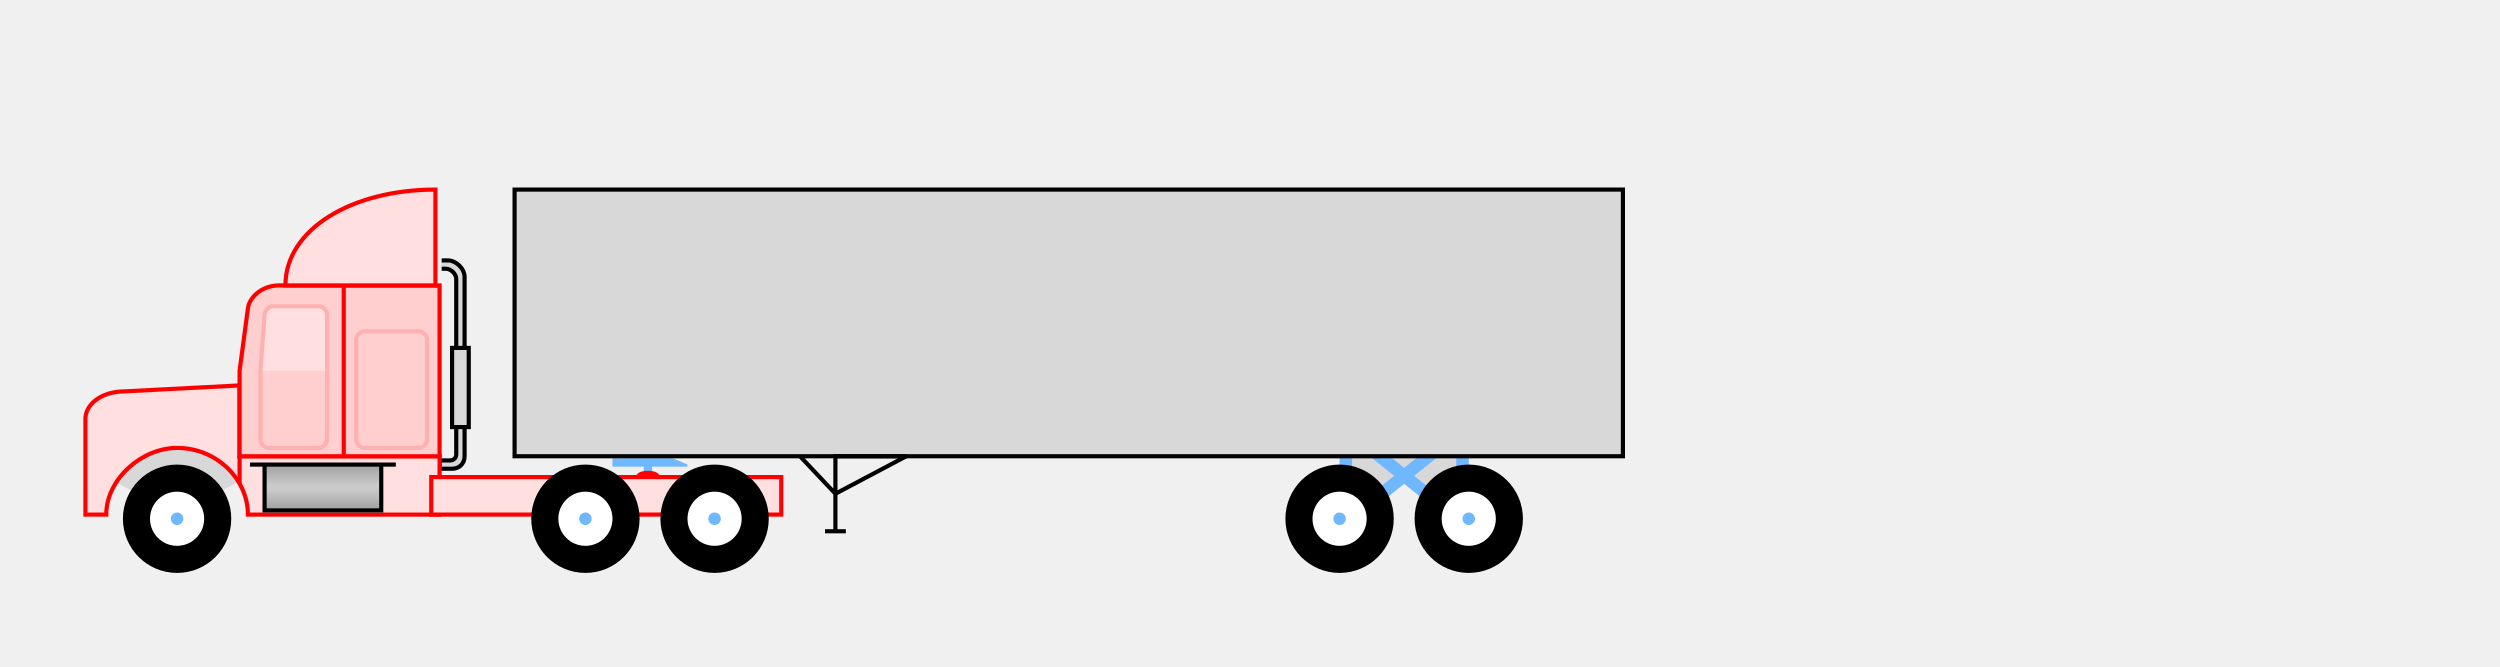
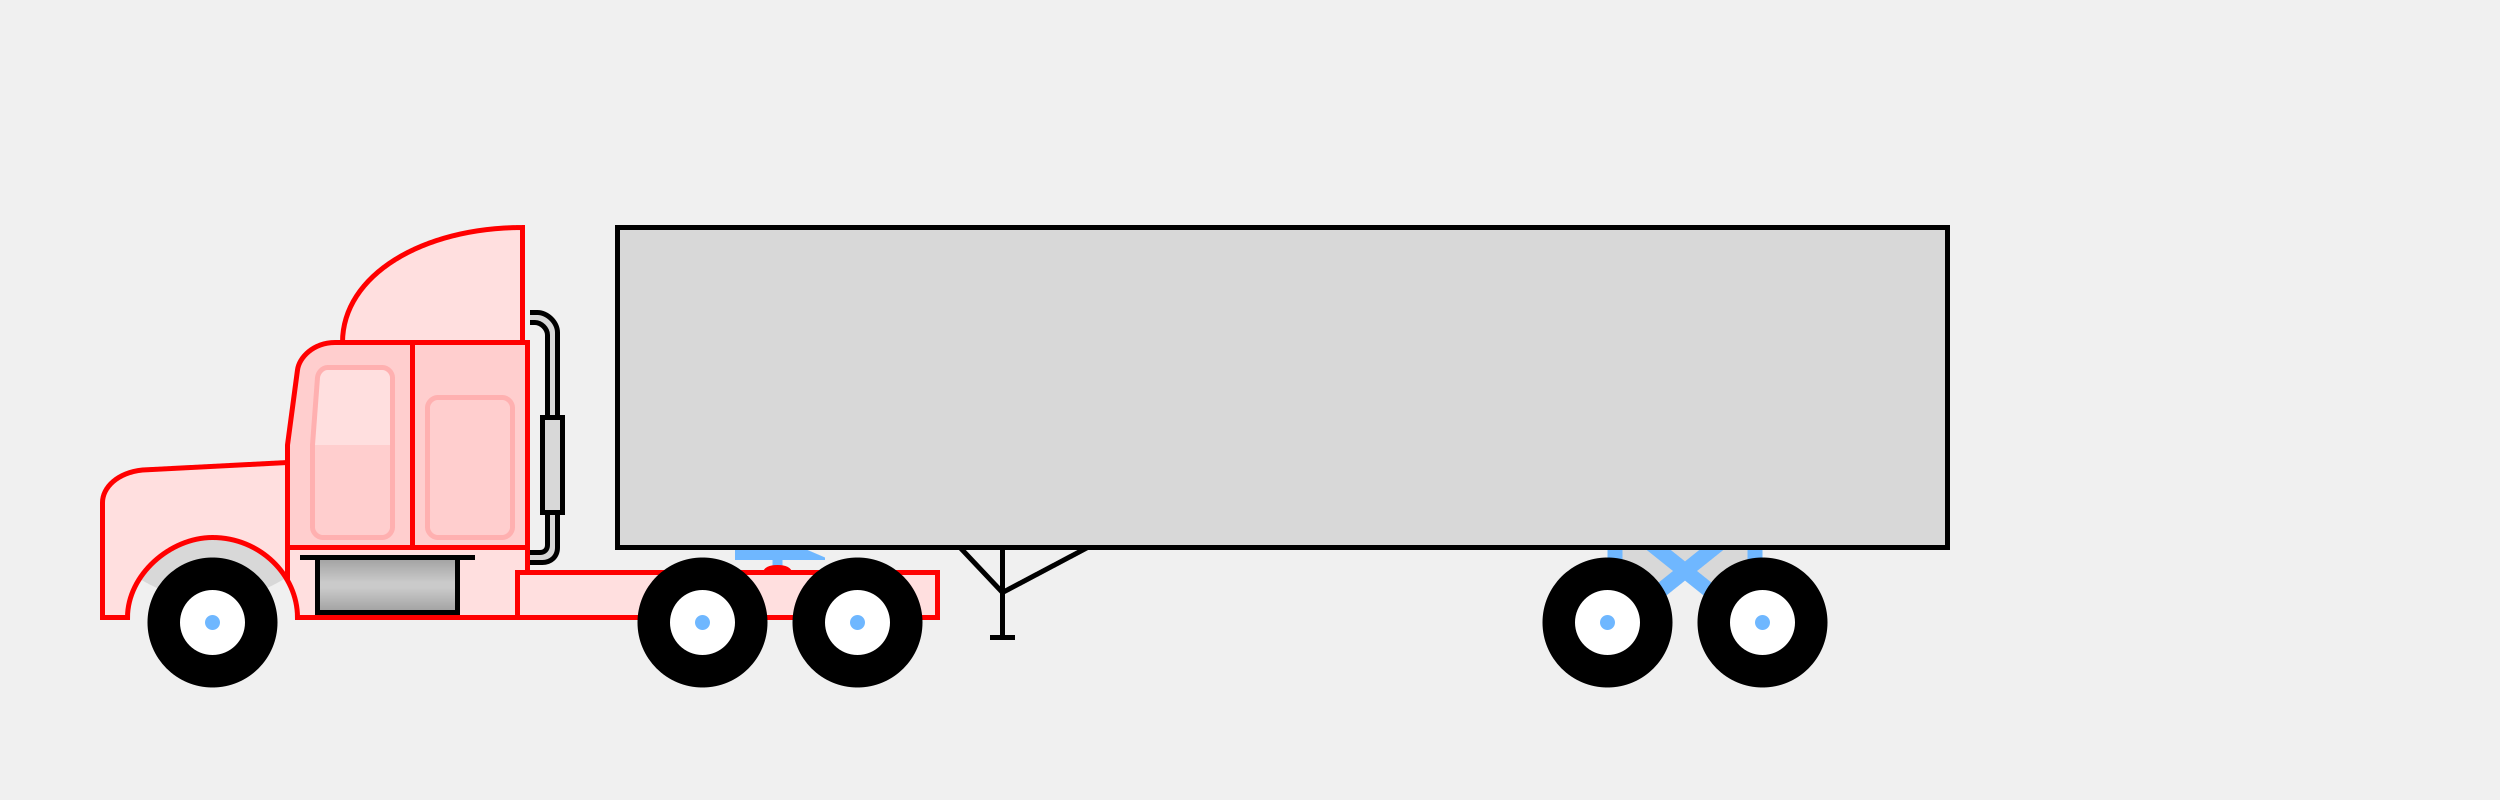
- <svg xmlns="http://www.w3.org/2000/svg" version="1.1" id="Truck" x="0px" y="0px" width="600" height="160" xml:space="preserve" resource="http://dbpedia.org/resource/Truck">
+ <svg xmlns="http://www.w3.org/2000/svg" version="1.1" id="Truck" x="0px" y="0px" width="500" height="160" xml:space="preserve" resource="http://dbpedia.org/resource/Truck">
  <g id="TowingVehicle" class="root" rel="ex:contains" resource="http://example.com/TowingVehicle">
    <g id="FrontTires" class="interactive" property="ex:contains" resource="http://example.com/FrontTires">
      <path id="p002" fill="#D8D8D8" d="M24,101v12c5,4,11,7,18.5,7s13-3,18.5-7v-12H24z" />
      <g id="g00e">
        <circle id="c00e0" cx="42.5" cy="124.5" r="13" />
        <circle id="c00e1" fill="#FFFFFF" cx="42.5" cy="124.5" r="6.5" />
        <circle id="c00e2" fill="#6FB7FF" cx="42.5" cy="124.5" r="1.5" />
      </g>
    </g>
    <g id="Exhaust" class="interactive" property="ex:contains" resource="http://example.com/Exhaust">
      <path id="p000" fill="#D8D8D8" stroke="#000000" d="M106,64.5h1c1.2,0,2.5,1.2,2.5,2.5v42c0,0.9-0.6,1.5-1.5,1.5h-2.5v2h3    c1.6,0,3-1.1,3-3v-43c0-2.1-2.1-4-4-4H106" />
      <rect id="r001" x="108.5" y="83.5" fill="#D8D8D8" stroke="#000000" width="4" height="19" />
    </g>
    <g id="Engine" class="interactive" property="ex:contains" resource="http://example.com/Engine">
      <path id="p004" fill="#FFDFDF" stroke="#FF0000" d="M20.5,123.5v-23c0-3,3-6,8-6.5l29-1.5v17h48v14h-46c0-8.5-7.5-16-17-16    c-8.5,0-17,7.5-17,16H20.5z" />
    </g>
    <g id="DriversCabine" class="interactive" property="ex:contains" resource="http://example.com/DriversCabine">
      <path id="p005" stroke="#FF0000" d="M57.5,109.5v6.5" />
      <path id="p00a" fill="#FFDFDF" d="M57,89h4.5l1-15H59L57,89z" />
      <path id="p006" fill="#FFCECE" stroke="#FF0000" d="M57.5,89l2-15c0.3-2.5,3.2-5.5,7.5-5.5h38.5v41h-48V89z" />
      <path id="p007" stroke="#FF0000" d="M82.5,109.4V68.5" />
      <path id="p008" fill="#FFDFDF" stroke="#FF0000" d="M68.5,68.5c0-13.5,16-23,36-23v23H68.5z" />
      <path id="p009" fill="#FFDFDF" d="M65.5,73.5c-1,0-1.9,1-2,2l-1,13.5h16V75.5c0-1-1-2-2-2H65.5z" />
      <path id="p00b" fill="none" stroke="#FFB0B0" d="M65.5,73.5c-1,0-1.9,1-2,2l-1,13.5v16.5c0,1,1,2,2,2h12c1,0,2-1,2-2v-30    c0-1-1-2-2-2H65.5z" />
      <path id="p00c" fill="none" stroke="#FFB0B0" d="M87.5,79.5c-1,0-2,1-2,2v24c0,1,1,2,2,2h13c1,0,2-1,2-2v-24c0-1-1-2-2-2H87.5z" />
    </g>
    <linearGradient id="FuelTank_1_" gradientUnits="userSpaceOnUse" x1="-185.414" y1="337.137" x2="-185.414" y2="336.137" gradientTransform="matrix(35 0 0 -11 6567 3820)">
      <stop offset="0" style="stop-color:#A0A0A0" />
      <stop offset="0.45" style="stop-color:#CACACA" />
      <stop offset="0.55" style="stop-color:#CACACA" />
      <stop offset="1" style="stop-color:#A0A0A0" />
    </linearGradient>
    <path id="FuelTank" class="interactive" fill="url(#FuelTank_1_)" stroke="#000000" d="M63.5,111.5H60h35h-3.5v11h-28V111.5z" property="ex:contains" resource="http://example.com/FuelTank" />
    <g id="RearTires" class="interactive" property="ex:contains" resource="http://example.com/RearTires">
      <rect id="r003" x="103.5" y="114.5" fill="#FFDFDF" stroke="#FF0000" width="84" height="9" />
      <g id="u00f">
        <g id="g00e_1_">
          <circle id="c00e0_1_" cx="140.5" cy="124.5" r="13" />
          <circle id="c00e1_1_" fill="#FFFFFF" cx="140.5" cy="124.5" r="6.5" />
          <circle id="c00e2_1_" fill="#6FB7FF" cx="140.5" cy="124.5" r="1.5" />
        </g>
      </g>
      <g id="u00g">
        <g id="g00e_2_">
          <circle id="c00e0_2_" cx="171.5" cy="124.5" r="13" />
          <circle id="c00e1_2_" fill="#FFFFFF" cx="171.5" cy="124.5" r="6.5" />
          <circle id="c00e2_2_" fill="#6FB7FF" cx="171.5" cy="124.5" r="1.5" />
        </g>
      </g>
    </g>
  </g>
  <g id="Trailer" class="root" rel="ex:contains" resource="http://example.com/Trailer">
    <g id="Tires" class="interactive" property="ex:contains" src="http://semantic-graphics.herokuapp.com/svg/TruckMudguardSet.svg">
      <path id="p012" fill="#D8D8D8" stroke="#6FB7FF" stroke-width="3" d="M343,119h8v-14h-28v14h8l15-12h-18L343,119z" />
      <g id="u016">
        <g id="g00e_3_">
          <circle id="c00e0_3_" cx="321.5" cy="124.5" r="13" />
          <circle id="c00e1_3_" fill="#FFFFFF" cx="321.5" cy="124.5" r="6.5" />
          <circle id="c00e2_3_" fill="#6FB7FF" cx="321.5" cy="124.5" r="1.5" />
        </g>
      </g>
      <g id="u017">
        <g id="g00e_4_">
          <circle id="c00e0_4_" cx="352.5" cy="124.5" r="13" />
          <circle id="c00e1_4_" fill="#FFFFFF" cx="352.5" cy="124.5" r="6.5" />
          <circle id="c00e2_4_" fill="#6FB7FF" cx="352.5" cy="124.5" r="1.5" />
        </g>
      </g>
    </g>
    <g id="Coupling" class="interactive" property="ex:contains" resource="http://example.com/Coupling">
      <path id="p010" fill="#6FB7FF" d="M165,112h-8.5v1.5h-2V112H147v-2h14.5l3.5,1.5V112z" />
      <path id="p011" fill="none" stroke="#FF0000" d="M158,114.9c0-1-1-1.4-2.5-1.4s-2.5,0.4-2.5,1.4" />
    </g>
    <rect id="CargoSpace" class="interactive" x="123.5" y="45.5" fill="#D8D8D8" stroke="#000000" width="266" height="64" property="ex:contains" resource="http://example.com/CargoSpace" />
    <path id="LandingGear" class="interactive" fill="none" stroke="#000000" d="M192,109.5l8.5,9l17-9h-17v18H198h5" property="ex:contains" resource="http://example.com/LandingGear" />
  </g>
</svg>
